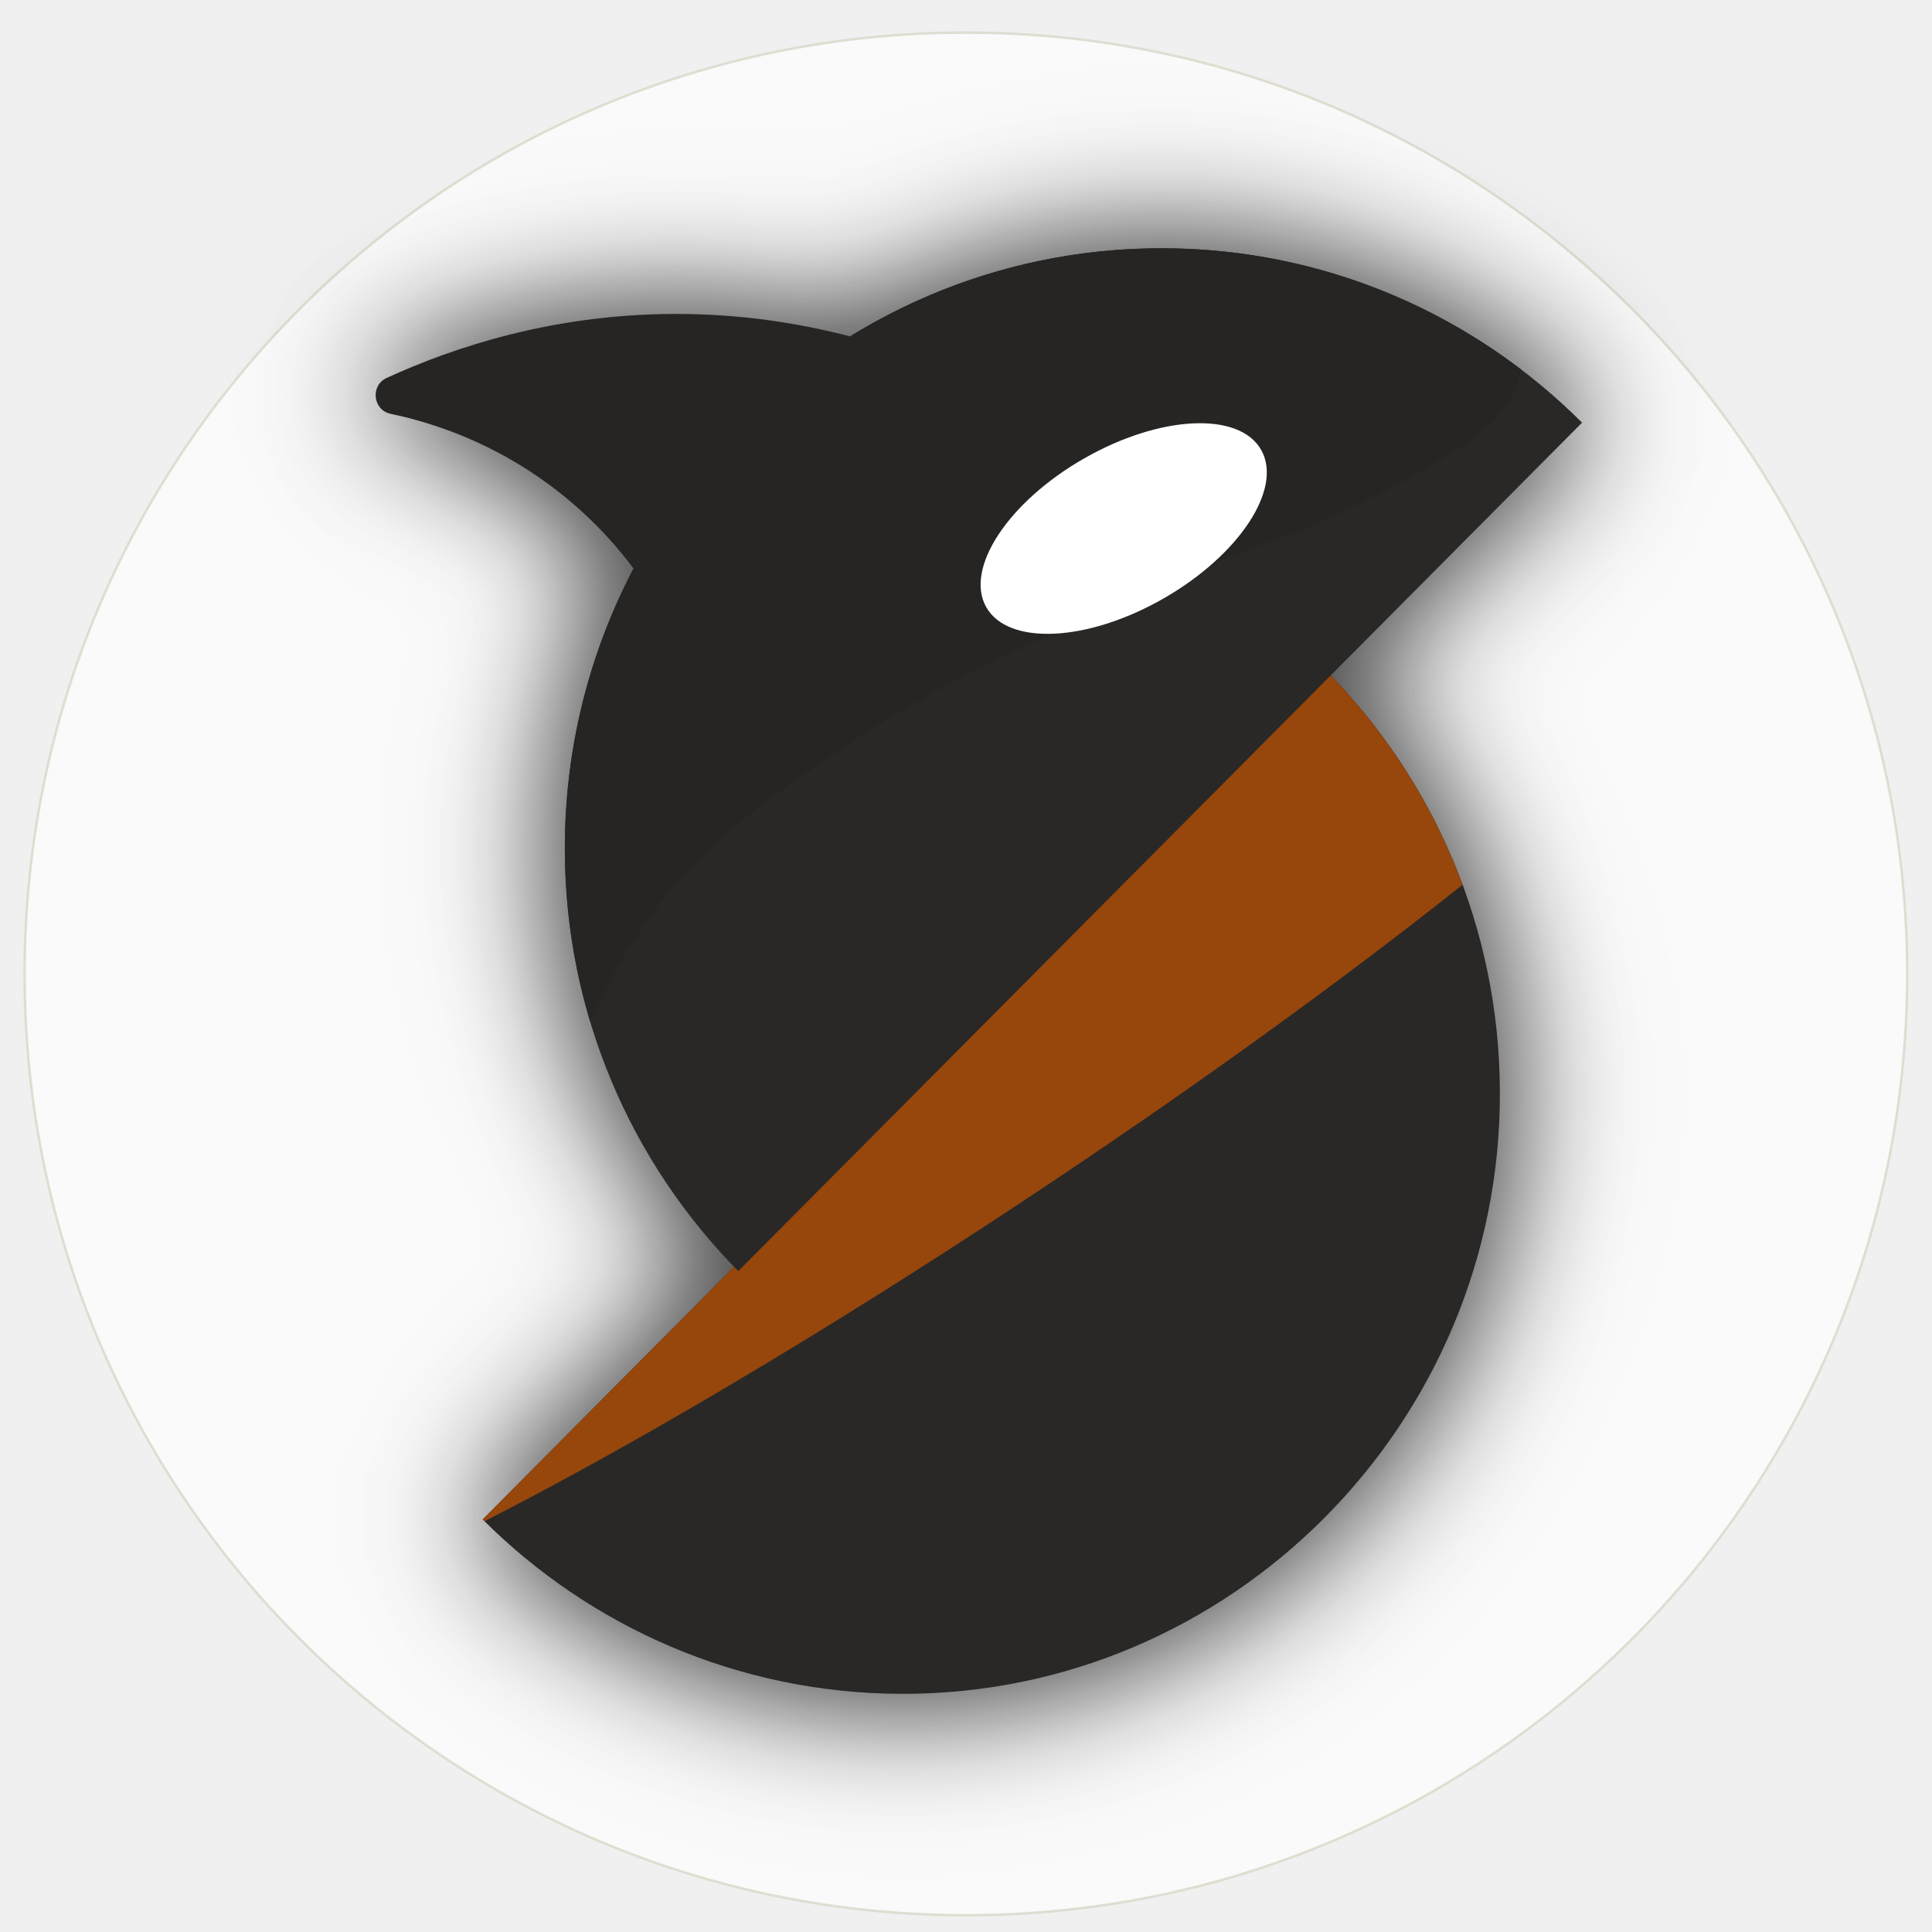
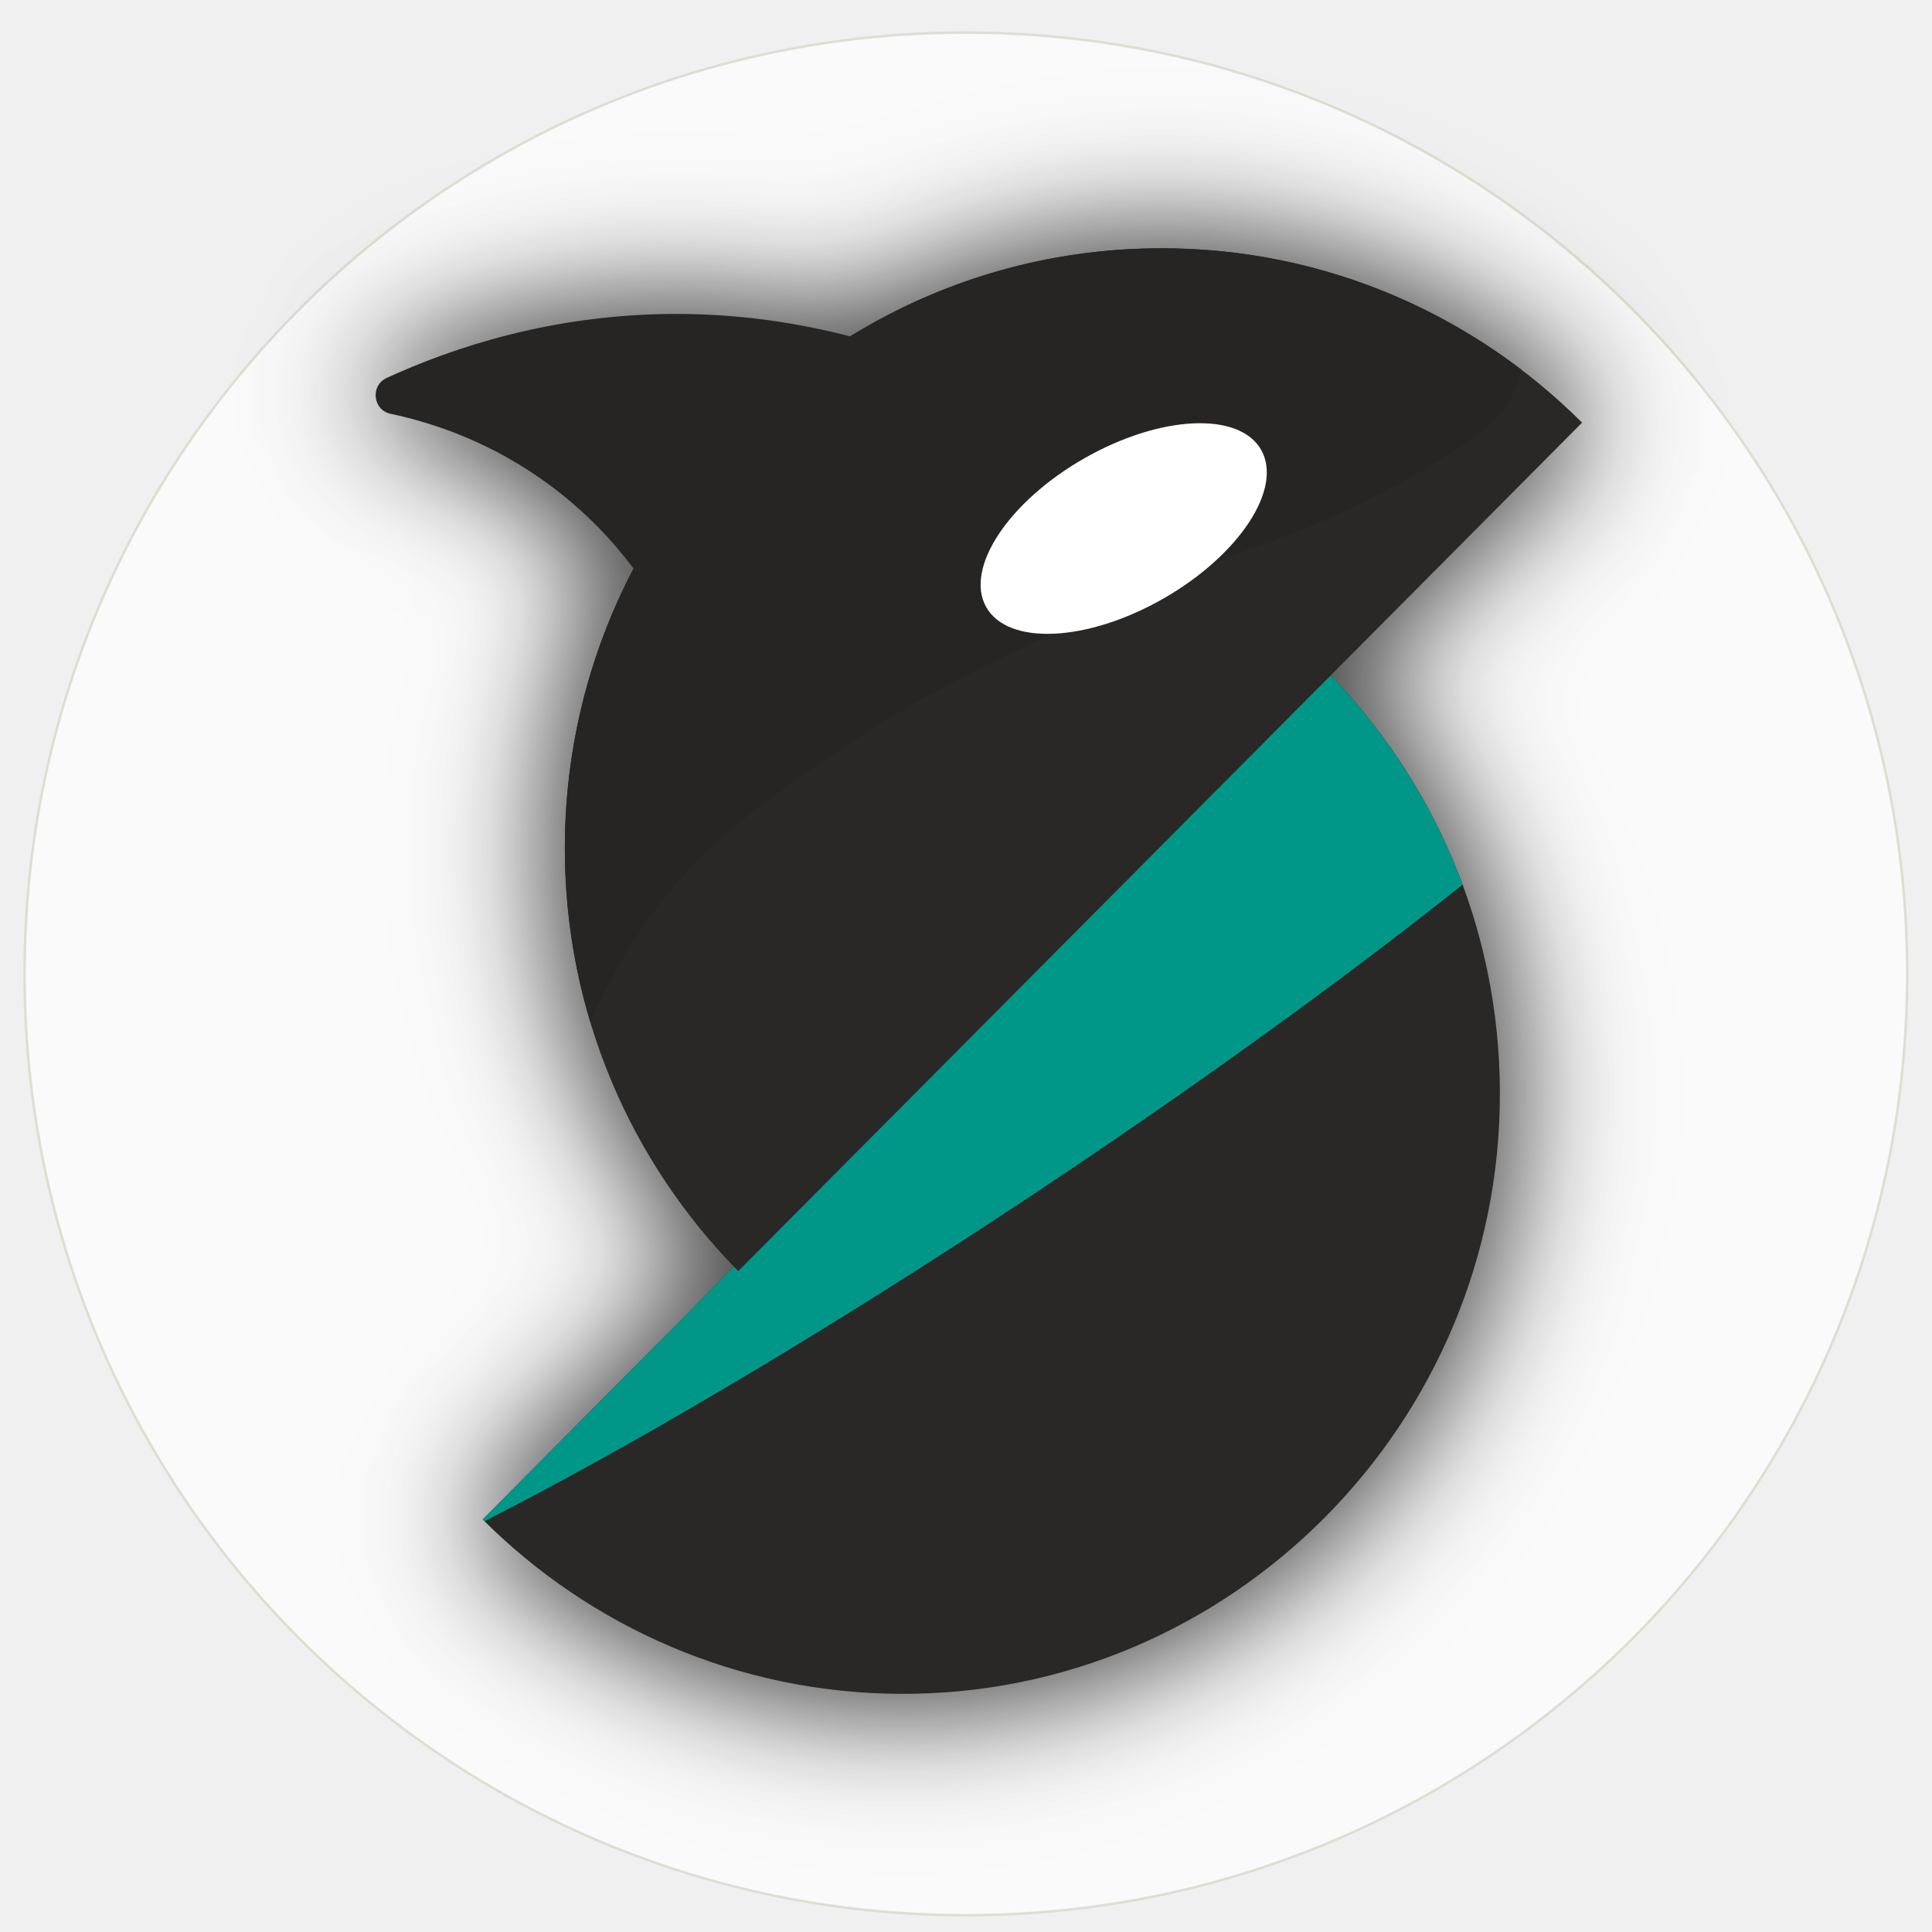
<svg xmlns="http://www.w3.org/2000/svg" xmlns:xlink="http://www.w3.org/1999/xlink" version="1.1" id="svg2" width="1024" height="1024" viewBox="0 0 1280 1280">
  <defs id="defs6">
    <linearGradient id="linearGradient4731">
      <stop style="stop-color:#000000;stop-opacity:1;" offset="0" id="stop4727" />
      <stop style="stop-color:#000000;stop-opacity:0;" offset="1" id="stop4729" />
    </linearGradient>
    <linearGradient id="linearGradient3247">
      <stop style="stop-color:#9c1a1a;stop-opacity:1;" offset="0" id="stop3245" />
    </linearGradient>
    <linearGradient id="linearGradient3241">
      <stop style="stop-color:#f9f9f9;stop-opacity:0.7;" offset="0" id="stop3239" />
    </linearGradient>
    <clipPath clipPathUnits="userSpaceOnUse" id="clipPath16">
      <path d="M 0,792 H 612 V 0 H 0 Z" id="path14" />
    </clipPath>
    <radialGradient xlink:href="#linearGradient4731" id="radialGradient4733" cx="306.272" cy="387.852" fx="306.272" fy="387.852" r="299.729" gradientTransform="matrix(1,0,0,1.198245,0,-76.88981)" gradientUnits="userSpaceOnUse" />
    <filter style="color-interpolation-filters:sRGB;" id="filter5943" x="-0.241" y="-0.197" width="1.483" height="1.394">
      <feFlood flood-opacity="0.498" flood-color="rgb(0,0,0)" result="flood" id="feFlood5933" />
      <feComposite in="flood" in2="SourceGraphic" operator="in" result="composite1" id="feComposite5935" />
      <feGaussianBlur in="composite1" stdDeviation="30.53" result="blur" id="feGaussianBlur5937" />
      <feOffset dx="0" dy="0" result="offset" id="feOffset5939" />
      <feComposite in="SourceGraphic" in2="offset" operator="over" result="fbSourceGraphic" id="feComposite5941" />
      <feColorMatrix result="fbSourceGraphicAlpha" in="fbSourceGraphic" values="0 0 0 -1 0 0 0 0 -1 0 0 0 0 -1 0 0 0 0 1 0" id="feColorMatrix5945" />
      <feFlood id="feFlood5947" flood-opacity="0.498" flood-color="rgb(0,0,0)" result="flood" in="fbSourceGraphic" />
      <feComposite in2="fbSourceGraphic" id="feComposite5949" in="flood" operator="in" result="composite1" />
      <feGaussianBlur id="feGaussianBlur5951" in="composite1" stdDeviation="30.53" result="blur" />
      <feOffset id="feOffset5953" dx="0" dy="0" result="offset" />
      <feComposite in2="offset" id="feComposite5955" in="fbSourceGraphic" operator="over" result="composite2" />
    </filter>
  </defs>
  <g id="layer1" transform="matrix(0.9989575,0,0,0.9979921,-0.933722,0.06231743)" style="display:inline;fill:none">
    <ellipse style="fill:#fafafa;fill-opacity:1;fill-rule:evenodd;stroke:#d7d4c3;stroke-width:1.657;stroke-opacity:0.718" id="path713" cx="641.534" cy="646.471" rx="624.273" ry="624.877" />
  </g>
  <g id="g8" transform="matrix(1.333333,0,0,-1.333333,0,1056)" style="display:inline">
    <g id="g10" transform="translate(180.1153,-78.36576)" style="filter:url(#filter5943)">
      <g id="g3273" transform="translate(-7.954949,-26.51651)" style="display:inline;opacity:0.285;mix-blend-mode:overlay;fill-opacity:1;fill:url(#radialGradient4733)">
        <g id="g3271" clip-path="url(#clipPath16)" style="fill-opacity:1;fill:url(#radialGradient4733)">
          <g id="g3253" transform="translate(59.7287,115.3517)" style="fill-opacity:1;fill:url(#radialGradient4733)">
            <path d="m 0,0 c 53.332,-53.285 126.698,-86.317 207.744,-86.646 164.049,-0.664 298.355,134.38 297.699,299.337 -0.324,81.496 -33.176,155.271 -86.17,208.899 z" style="fill:url(#radialGradient4733);fill-opacity:1;fill-rule:nonzero;stroke:none" id="path3251" />
          </g>
          <g id="g3257" transform="translate(479.0017,536.9419)" style="fill-opacity:1;fill:url(#radialGradient4733)">
            <path d="m 0,0 -419.273,-421.59 c 0.298,-0.298 0.606,-0.587 0.906,-0.884 146.894,74.925 348.023,206.579 486.003,316.297 C 52.756,-65.97 29.506,-29.859 0,0" style="fill:url(#radialGradient4733);fill-opacity:1;fill-rule:nonzero;stroke:none" id="path3255" />
          </g>
          <g id="g3261" transform="translate(397.0372,747)" style="fill-opacity:1;fill:url(#radialGradient4733)">
            <path d="m 0,0 c -163.742,0 -296.482,-133.473 -296.482,-298.121 0,-81.979 32.915,-156.223 86.172,-210.117 l 419.273,421.59 C 155.364,-33.096 81.529,0 0,0" style="fill:url(#radialGradient4733);fill-opacity:1;fill-rule:nonzero;stroke:none" id="path3259" />
          </g>
          <g id="g3265" transform="translate(397.0372,747)" style="fill-opacity:1;fill:url(#radialGradient4733)">
            <path d="m 0,0 c -56.714,0 -109.702,-16.022 -154.751,-43.796 -24.127,6.312 -54.061,11.37 -88.437,11.157 -59.938,-0.372 -108.713,-16.603 -141.822,-31.784 -8.218,-3.768 -6.898,-15.967 1.941,-17.829 21.801,-4.593 50.498,-14.324 78.883,-35.28 17.931,-13.238 31.574,-27.883 41.856,-41.597 -21.794,-41.504 -34.152,-88.793 -34.152,-138.992 0,-29.952 4.412,-58.865 12.586,-86.137 12.54,27.79 25.699,46.391 29.916,52.184 27.229,37.41 56.015,56.883 98.542,85.651 31.328,21.193 74.856,46.047 199.916,97.449 0,0 39.121,11.017 91.587,42.212 20.912,12.433 36.823,24.17 41.863,42.526 0.355,1.293 0.677,2.57 0.973,3.83 C 129.175,-22.506 67.208,0 0,0" style="fill:url(#radialGradient4733);fill-opacity:1;fill-rule:nonzero;stroke:none" id="path3263" />
          </g>
          <g id="g3269" transform="translate(446.5563,646.8041)" style="fill-opacity:1;fill:url(#radialGradient4733)">
            <path d="m 0,0 c 10.875,-19.229 -10.891,-52.305 -48.616,-73.879 -37.725,-21.573 -77.124,-23.474 -88,-4.245 -10.875,19.229 10.891,52.305 48.617,73.879 C -50.274,17.328 -10.875,19.229 0,0" style="fill:url(#radialGradient4733);fill-opacity:1;fill-rule:nonzero;stroke:none" id="path3267" />
          </g>
        </g>
      </g>
      <g id="g12" clip-path="url(#clipPath16)">
        <g id="g18" transform="translate(59.7287,115.3517)">
          <path d="m 0,0 c 53.332,-53.285 126.698,-86.317 207.744,-86.646 164.049,-0.664 298.355,134.38 297.699,299.337 -0.324,81.496 -33.176,155.271 -86.17,208.899 z" style="fill:#292826;fill-opacity:1;fill-rule:nonzero;stroke:none" id="path20" />
        </g>
        <g id="g22" transform="translate(479.0017,536.9419)">
-           <path d="m 0,0 -419.273,-421.59 c 0.298,-0.298 0.606,-0.587 0.906,-0.884 146.894,74.925 348.023,206.579 486.003,316.297 C 52.756,-65.97 29.506,-29.859 0,0" style="fill:#97460C;fill-opacity:1;fill-rule:nonzero;stroke:none" id="path24" />
+           <path d="m 0,0 -419.273,-421.59 c 0.298,-0.298 0.606,-0.587 0.906,-0.884 146.894,74.925 348.023,206.579 486.003,316.297 C 52.756,-65.97 29.506,-29.859 0,0" style="fill:#009789;fill-opacity:1;fill-rule:nonzero;stroke:none" id="path24" />
        </g>
        <g id="g26" transform="translate(397.0372,747)">
          <path d="m 0,0 c -163.742,0 -296.482,-133.473 -296.482,-298.121 0,-81.979 32.915,-156.223 86.172,-210.117 l 419.273,421.59 C 155.364,-33.096 81.529,0 0,0" style="fill:#292826;fill-opacity:1;fill-rule:nonzero;stroke:none" id="path28" />
        </g>
        <g id="g30" transform="translate(397.0372,747)">
          <path d="m 0,0 c -56.714,0 -109.702,-16.022 -154.751,-43.796 -24.127,6.312 -54.061,11.37 -88.437,11.157 -59.938,-0.372 -108.713,-16.603 -141.822,-31.784 -8.218,-3.768 -6.898,-15.967 1.941,-17.829 21.801,-4.593 50.498,-14.324 78.883,-35.28 17.931,-13.238 31.574,-27.883 41.856,-41.597 -21.794,-41.504 -34.152,-88.793 -34.152,-138.992 0,-29.952 4.412,-58.865 12.586,-86.137 12.54,27.79 25.699,46.391 29.916,52.184 27.229,37.41 56.015,56.883 98.542,85.651 31.328,21.193 74.856,46.047 199.916,97.449 0,0 39.121,11.017 91.587,42.212 20.912,12.433 36.823,24.17 41.863,42.526 0.355,1.293 0.677,2.57 0.973,3.83 C 129.175,-22.506 67.208,0 0,0" style="fill:#262523;fill-opacity:1;fill-rule:nonzero;stroke:none" id="path32" />
        </g>
        <g id="g34" transform="translate(446.5563,646.8041)">
          <path d="m 0,0 c 10.875,-19.229 -10.891,-52.305 -48.616,-73.879 -37.725,-21.573 -77.124,-23.474 -88,-4.245 -10.875,19.229 10.891,52.305 48.617,73.879 C -50.274,17.328 -10.875,19.229 0,0" style="fill:#ffffff;fill-opacity:1;fill-rule:nonzero;stroke:none" id="path36" />
        </g>
      </g>
    </g>
  </g>
</svg>
